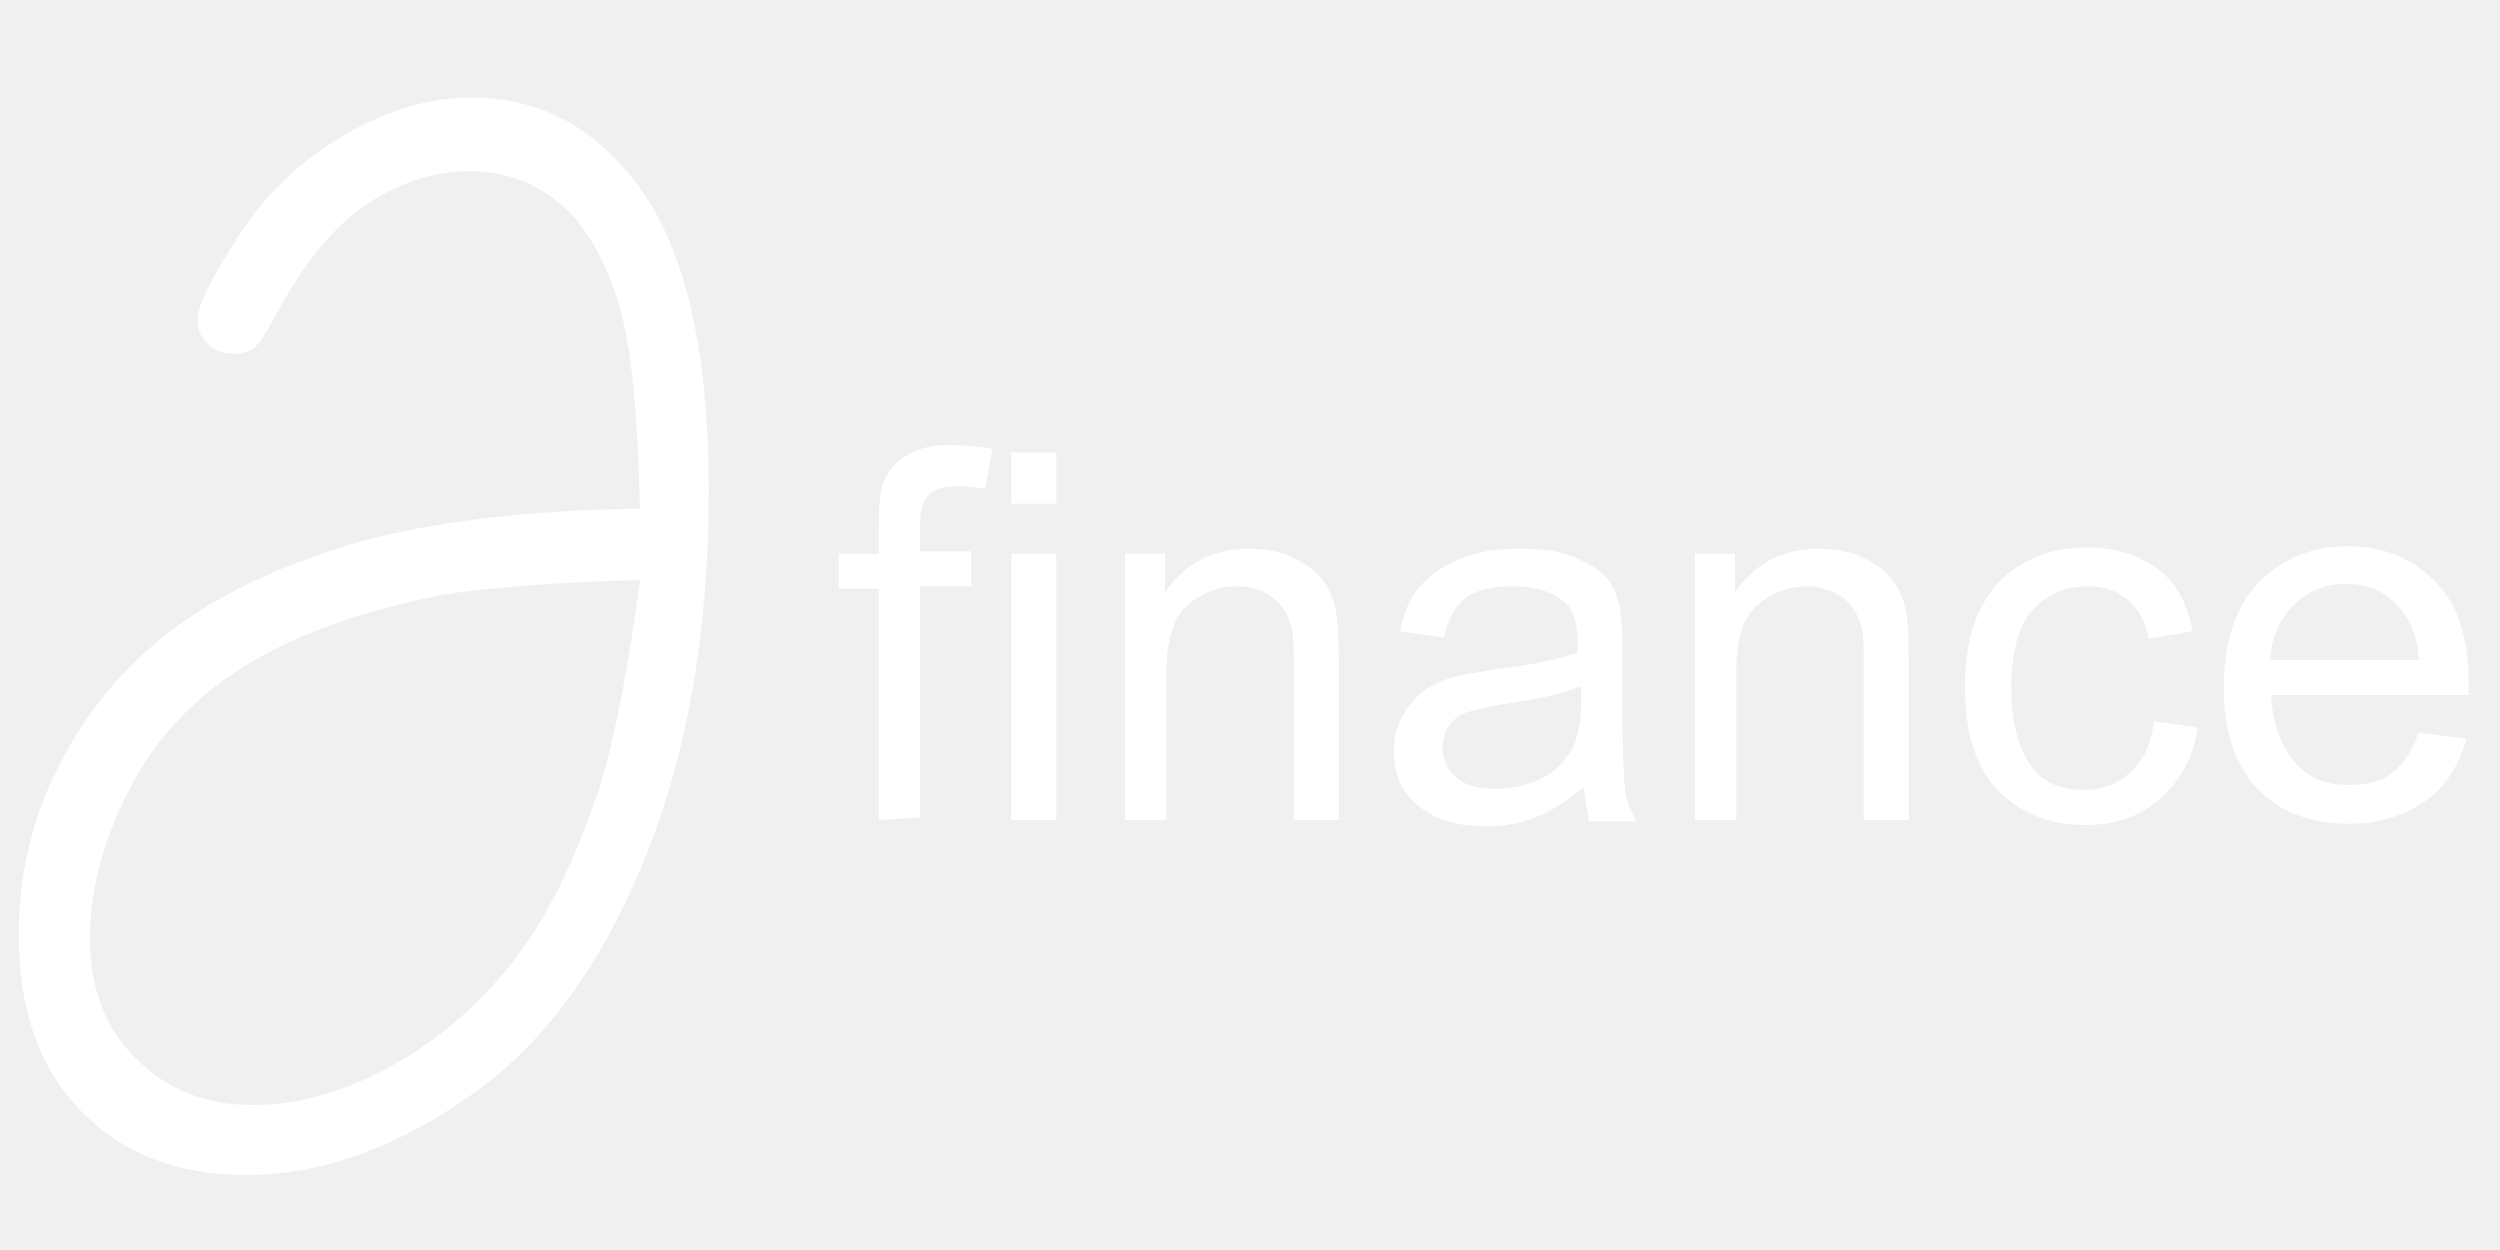
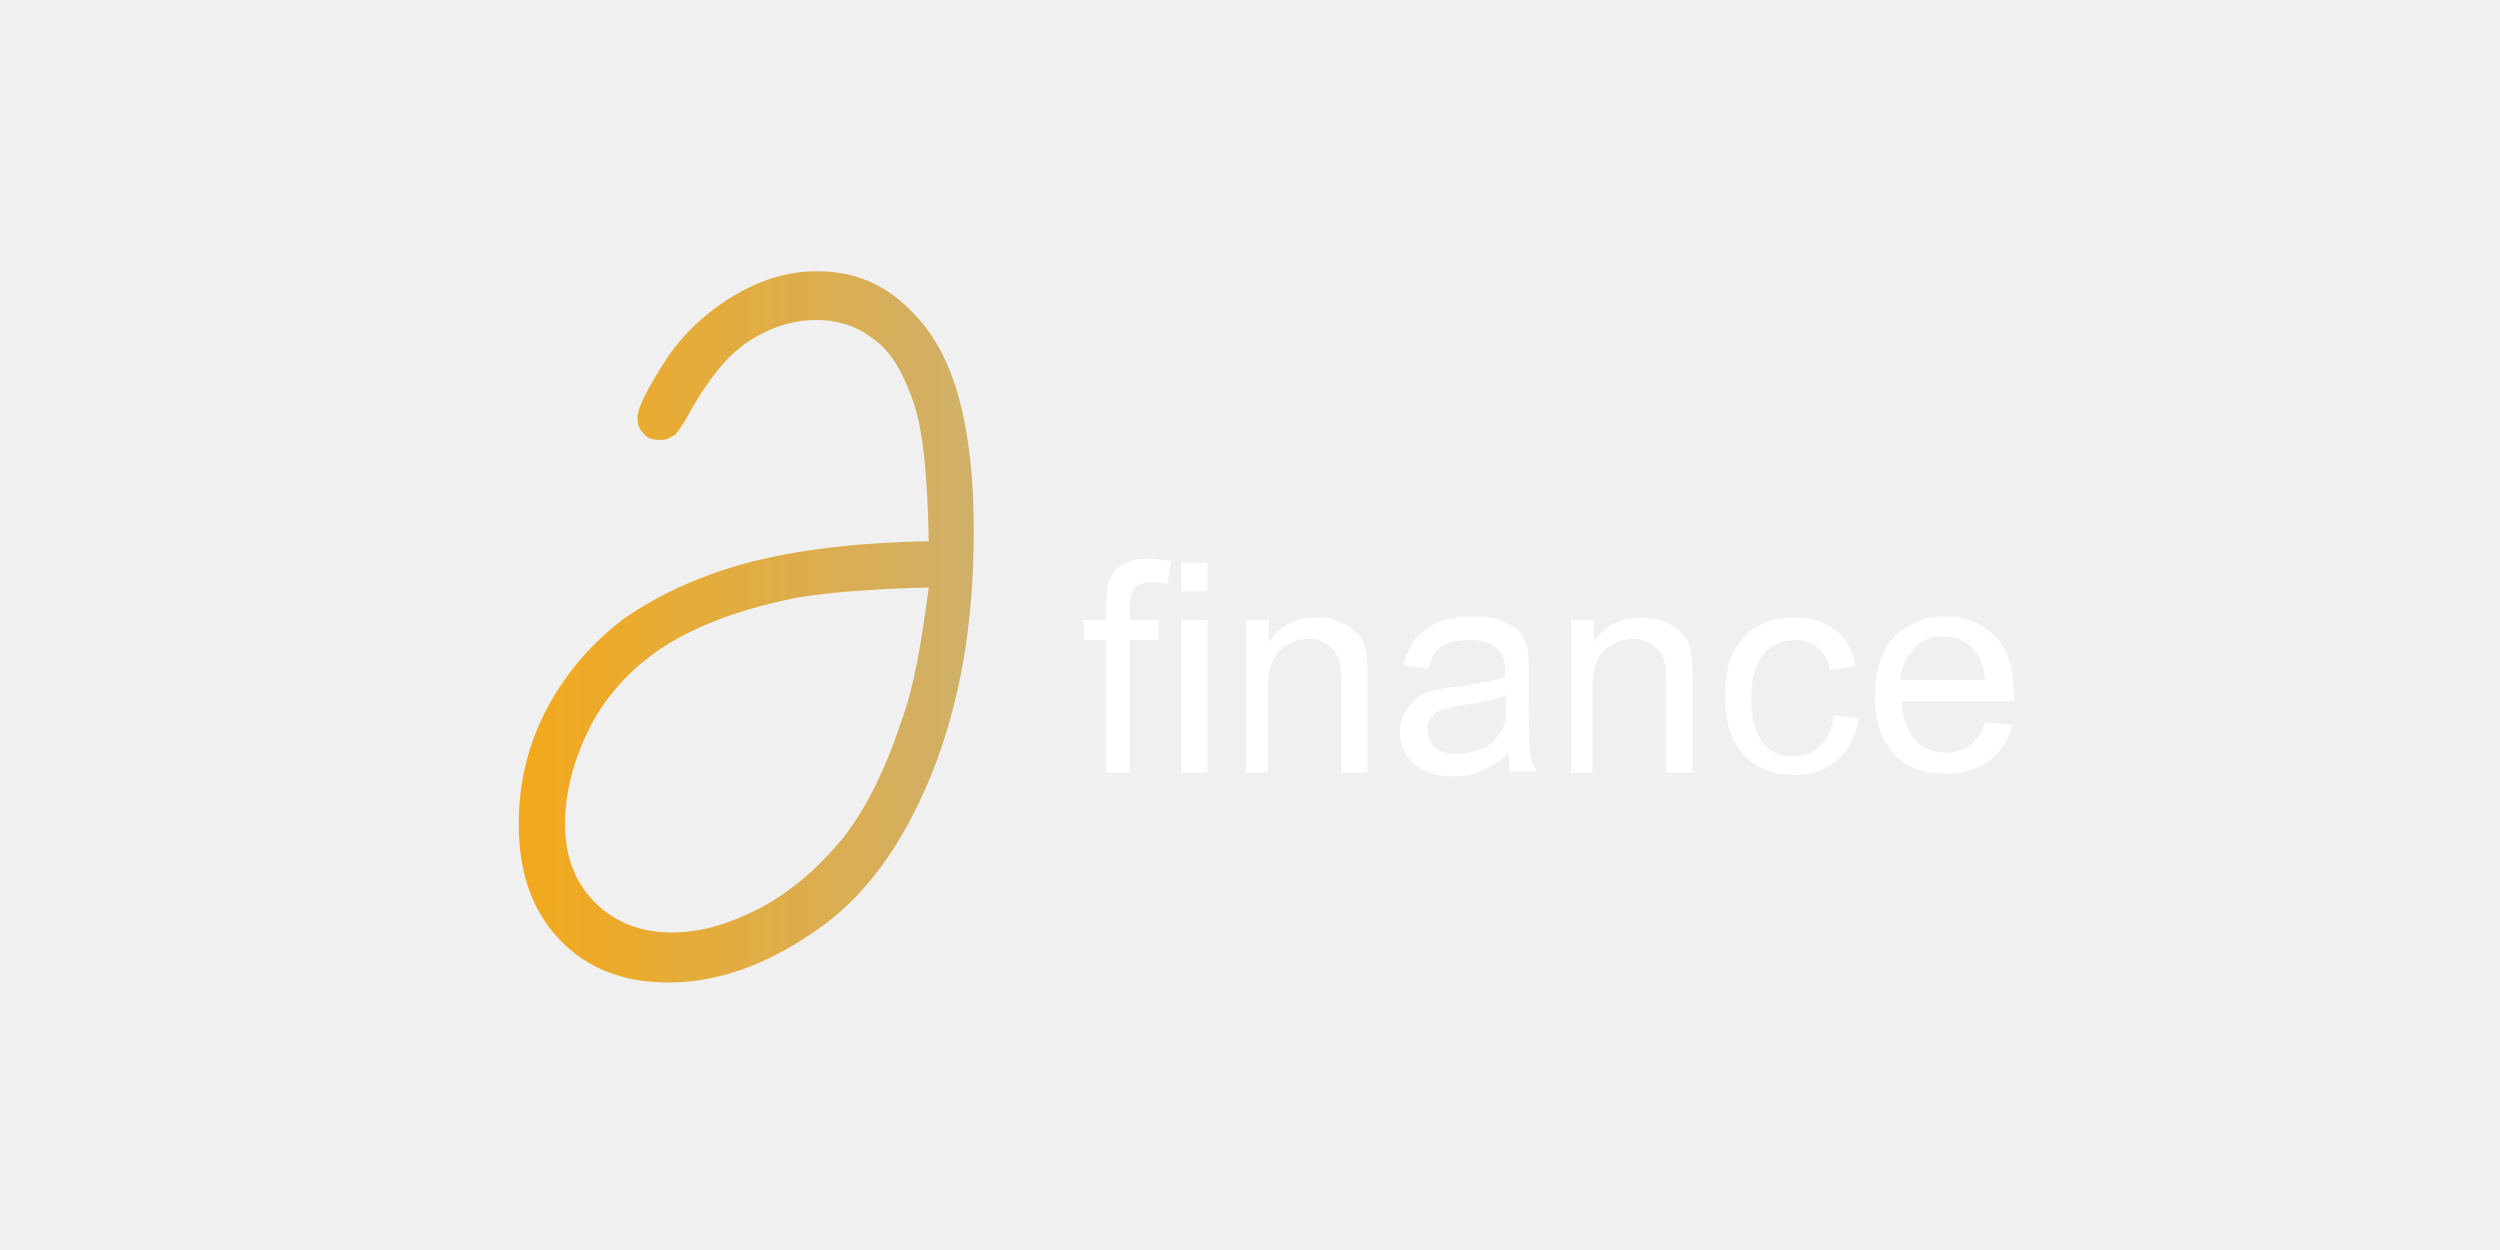
- <svg xmlns="http://www.w3.org/2000/svg" version="1.1" id="Oikos" x="0px" y="0px" viewBox="-299 351 200 100" style="enable-background:new -299 351 200 100;" xml:space="preserve">
+ <svg xmlns="http://www.w3.org/2000/svg" version="1.1" id="Oikos" x="0px" y="0px" viewBox="65 -15 200 100" style="enable-background:new 65 -15 200 100;" xml:space="preserve">
  <style type="text/css">
	.st0{fill:#FFFFFF;}
+ 	.st1{fill:url(#Derive_1_);}
</style>
-   <path id="E" class="st0" d="M-105.5,409.6l3.8,0.5c-0.6,2.2-1.7,3.9-3.3,5c-1.6,1.1-3.6,1.8-6,1.8c-3.1,0-5.6-0.9-7.4-2.8  c-1.8-1.9-2.7-4.6-2.7-8.1c0-3.5,0.9-6.4,2.7-8.3c1.8-1.9,4.2-3,7.2-3c2.8,0,5.1,0.9,7,2.8s2.7,4.7,2.7,8.2c0,0.2,0,0.6,0,0.9h-15.8  c0.1,2.4,0.8,4.1,1.9,5.4c1.1,1.3,2.6,1.8,4.4,1.8c1.4,0,2.5-0.3,3.4-1C-106.8,412.2-106.1,411.2-105.5,409.6z M-117.4,403.8h11.9  c-0.1-1.8-0.6-3.1-1.4-4c-1.1-1.4-2.6-2.1-4.4-2.1c-1.7,0-3.1,0.6-4.2,1.7S-117.3,402-117.4,403.8z" />
-   <path id="C" class="st0" d="M-126.7,408.7l3.5,0.5c-0.3,2.4-1.4,4.3-3,5.7c-1.6,1.4-3.5,2.1-5.9,2.1c-3,0-5.2-0.9-7.1-2.8  c-1.8-1.9-2.6-4.7-2.6-8.2c0-2.3,0.3-4.3,1.1-6c0.8-1.7,1.9-3,3.5-3.9c1.6-0.9,3.2-1.3,5.1-1.3c2.3,0,4.2,0.6,5.7,1.7  c1.5,1.1,2.4,2.8,2.8,5l-3.5,0.6c-0.3-1.5-0.9-2.5-1.8-3.2c-0.9-0.7-1.8-1-3.1-1c-1.8,0-3.3,0.7-4.4,1.9s-1.7,3.4-1.7,6.2  c0,2.8,0.6,4.9,1.6,6.3c1,1.4,2.5,1.9,4.3,1.9c1.4,0,2.6-0.5,3.5-1.3C-127.6,412-126.9,410.6-126.7,408.7z" />
-   <path id="N_1_" class="st0" d="M-163.4,416.6v-21.3h3.2v3.1c1.6-2.4,3.9-3.5,6.7-3.5c1.3,0,2.5,0.2,3.5,0.7c1,0.5,1.8,1,2.4,1.8  c0.6,0.8,0.9,1.6,1.1,2.6c0.1,0.7,0.2,1.8,0.2,3.5v13.1h-3.6v-13c0-1.5-0.1-2.6-0.5-3.3c-0.3-0.7-0.8-1.3-1.5-1.7s-1.6-0.7-2.5-0.7  c-1.5,0-2.8,0.5-4,1.5s-1.7,2.8-1.7,5.6v11.6C-160,416.6-163.4,416.6-163.4,416.6z" />
-   <path id="A" class="st0" d="M-172.3,414c-1.4,1.1-2.6,1.9-3.9,2.4c-1.3,0.5-2.5,0.7-4,0.7c-2.4,0-4.1-0.6-5.4-1.7  c-1.3-1.1-1.9-2.6-1.9-4.3c0-1,0.2-1.9,0.7-2.8c0.5-0.9,1.1-1.6,1.8-2.1c0.7-0.5,1.6-0.9,2.6-1.1c0.7-0.2,1.8-0.3,3.2-0.6  c3-0.3,5-0.8,6.4-1.3c0-0.5,0-0.8,0-0.9c0-1.5-0.3-2.5-1-3.1c-0.9-0.8-2.3-1.3-4.1-1.3c-1.7,0-3,0.3-3.8,0.9s-1.4,1.6-1.8,3.2  l-3.5-0.5c0.3-1.5,0.8-2.7,1.6-3.6c0.8-0.9,1.8-1.6,3.2-2.2c1.4-0.6,3-0.8,4.8-0.8c1.8,0,3.3,0.2,4.4,0.7c1.1,0.5,1.9,0.9,2.5,1.6  c0.6,0.7,0.9,1.5,1.1,2.5c0.1,0.6,0.2,1.7,0.2,3.3v4.8c0,3.3,0.1,5.5,0.2,6.4s0.5,1.7,0.9,2.5h-3.8  C-172,415.8-172.2,414.9-172.3,414z M-172.6,405.9c-1.3,0.6-3.3,1-5.9,1.4c-1.5,0.2-2.5,0.5-3.2,0.7s-1.1,0.7-1.4,1.1  s-0.5,1.1-0.5,1.7c0,0.9,0.3,1.7,1.1,2.4c0.8,0.7,1.8,0.9,3.2,0.9c1.4,0,2.6-0.3,3.8-0.9c1.1-0.6,1.8-1.5,2.4-2.5  c0.3-0.8,0.6-2.1,0.6-3.6v-1.1H-172.6z" />
-   <path id="N" class="st0" d="M-209,416.6v-21.3h3.2v3.1c1.6-2.4,3.9-3.5,6.7-3.5c1.3,0,2.5,0.2,3.5,0.7s1.8,1,2.4,1.8  c0.6,0.8,0.9,1.6,1.1,2.6c0.1,0.7,0.2,1.8,0.2,3.5v13.1h-3.6v-13c0-1.5-0.1-2.6-0.5-3.3c-0.3-0.7-0.8-1.3-1.5-1.7  c-0.7-0.5-1.6-0.7-2.5-0.7c-1.5,0-2.8,0.5-4,1.5c-1.1,1-1.7,2.8-1.7,5.6v11.6C-205.6,416.6-209,416.6-209,416.6z" />
-   <path id="I" class="st0" d="M-218.1,391.3v-4.1h3.6v4.1H-218.1z M-218.1,416.6v-21.3h3.6v21.3C-214.5,416.6-218.1,416.6-218.1,416.6  z" />
-   <path id="F" class="st0" d="M-228.7,416.6v-18.5h-3.2v-2.8h3.2V393c0-1.5,0.1-2.5,0.3-3.2c0.3-0.9,0.9-1.7,1.8-2.3  c0.9-0.6,2.1-0.9,3.6-0.9c1,0,2.2,0.1,3.4,0.3l-0.6,3.2c-0.8-0.1-1.5-0.2-2.2-0.2c-1.1,0-1.8,0.2-2.3,0.7c-0.5,0.5-0.7,1.4-0.7,2.6  v1.9h4.1v2.8h-4.1v18.5L-228.7,416.6L-228.7,416.6z" />
-   <path id="Derive" class="st0" d="M-247.8,391.7c-0.2-8.4-0.8-14.3-2.1-17.6c-1.2-3.3-2.8-5.8-4.8-7.2c-2-1.5-4.2-2.2-6.7-2.2  c-2.9,0-5.6,0.9-8.2,2.6c-2.6,1.7-5.2,4.8-7.6,9.4c-0.7,1.2-1.2,2-1.6,2.2c-0.4,0.3-0.9,0.4-1.4,0.4c-0.9,0-1.6-0.2-2.2-0.8  c-0.6-0.6-0.8-1.2-0.8-1.9c0-1.2,1.2-3.5,3.4-6.9c2.2-3.4,5.1-6,8.5-8c3.4-1.9,6.7-2.9,9.9-2.9c4.8,0,8.7,1.7,12,5.3  c4.8,5,7.1,13.7,7.1,26.2c0,11.3-1.7,21-5.2,29.6c-3.5,8.5-8.1,14.8-14.1,18.9c-5.9,4.1-11.8,6.2-17.7,6.2c-5.5,0-9.9-1.7-13.2-5.1  c-3.4-3.5-5-8.1-5-14.1c0-5.1,1.2-9.8,3.5-14.1c2.3-4.3,5.4-7.9,9.3-10.7c3.9-2.8,8.7-5,14.6-6.7  C-264.1,392.7-256.7,391.8-247.8,391.7z M-247.8,397.4c-6.9,0.2-12.2,0.6-15.9,1.2c-6,1.2-11,2.9-15.1,5.3c-4.1,2.4-7.3,5.6-9.5,9.6  c-2.2,4-3.5,8.2-3.5,12.6c0,3.9,1.2,7.2,3.7,9.6c2.5,2.5,5.6,3.7,9.3,3.7c3.6,0,7.2-1,10.9-3s7-4.8,9.8-8.3  c2.8-3.5,5.1-8.2,7.1-14.2C-249.7,409.6-248.7,404.1-247.8,397.4z" />
+   <path id="E" class="st0" d="M223.8,42.8L226,43c-0.3,1.3-1,2.2-1.9,2.9c-0.9,0.6-2.1,1-3.4,1c-1.8,0-3.2-0.5-4.2-1.6  s-1.5-2.6-1.5-4.6s0.5-3.7,1.5-4.7s2.4-1.7,4.1-1.7c1.6,0,2.9,0.5,4,1.6s1.5,2.7,1.5,4.7c0,0.1,0,0.3,0,0.5h-9  c0.1,1.4,0.5,2.3,1.1,3.1c0.6,0.7,1.5,1,2.5,1c0.8,0,1.4-0.2,1.9-0.6C223.1,44.2,223.5,43.7,223.8,42.8z M217,39.4h6.8  c-0.1-1-0.3-1.8-0.8-2.3c-0.6-0.8-1.5-1.2-2.5-1.2c-1,0-1.8,0.3-2.4,1C217.5,37.6,217.1,38.4,217,39.4z" />
+   <path id="C" class="st0" d="M211.7,42.2l2,0.3c-0.2,1.4-0.8,2.5-1.7,3.3c-0.9,0.8-2,1.2-3.4,1.2c-1.7,0-3-0.5-4.1-1.6  c-1-1.1-1.5-2.7-1.5-4.7c0-1.3,0.2-2.5,0.6-3.4c0.5-1,1.1-1.7,2-2.2s1.8-0.7,2.9-0.7c1.3,0,2.4,0.3,3.3,1c0.9,0.6,1.4,1.6,1.6,2.9  l-2,0.3c-0.2-0.9-0.5-1.4-1-1.8c-0.5-0.4-1-0.6-1.8-0.6c-1,0-1.9,0.4-2.5,1.1c-0.6,0.7-1,1.9-1,3.5c0,1.6,0.3,2.8,0.9,3.6  c0.6,0.8,1.4,1.1,2.5,1.1c0.8,0,1.5-0.3,2-0.7C211.2,44.1,211.6,43.3,211.7,42.2z" />
+   <path id="N_1_" class="st0" d="M190.7,46.8V34.6h1.8v1.8c0.9-1.4,2.2-2,3.8-2c0.7,0,1.4,0.1,2,0.4c0.6,0.3,1,0.6,1.4,1  s0.5,0.9,0.6,1.5c0.1,0.4,0.1,1,0.1,2v7.5h-2.1v-7.4c0-0.9-0.1-1.5-0.3-1.9c-0.2-0.4-0.5-0.7-0.9-1c-0.4-0.2-0.9-0.4-1.4-0.4  c-0.9,0-1.6,0.3-2.3,0.9c-0.7,0.6-1,1.6-1,3.2v6.6C192.7,46.8,190.7,46.8,190.7,46.8z" />
+   <path id="A" class="st0" d="M185.7,45.3c-0.8,0.6-1.5,1.1-2.2,1.4c-0.7,0.3-1.4,0.4-2.3,0.4c-1.4,0-2.3-0.3-3.1-1  c-0.7-0.6-1.1-1.5-1.1-2.5c0-0.6,0.1-1.1,0.4-1.6s0.6-0.9,1-1.2s0.9-0.5,1.5-0.6c0.4-0.1,1-0.2,1.8-0.3c1.7-0.2,2.9-0.5,3.7-0.7  c0-0.3,0-0.5,0-0.5c0-0.9-0.2-1.4-0.6-1.8c-0.5-0.5-1.3-0.7-2.3-0.7c-1,0-1.7,0.2-2.2,0.5c-0.5,0.3-0.8,0.9-1,1.8l-2-0.3  c0.2-0.9,0.5-1.5,0.9-2.1c0.5-0.5,1-0.9,1.8-1.3c0.8-0.3,1.7-0.5,2.7-0.5s1.9,0.1,2.5,0.4c0.6,0.3,1.1,0.5,1.4,0.9  c0.3,0.4,0.5,0.9,0.6,1.4c0.1,0.3,0.1,1,0.1,1.9v2.7c0,1.9,0.1,3.1,0.1,3.7c0.1,0.5,0.3,1,0.5,1.4h-2.2  C185.8,46.3,185.7,45.8,185.7,45.3z M185.5,40.6c-0.7,0.3-1.9,0.6-3.4,0.8c-0.9,0.1-1.4,0.3-1.8,0.4c-0.4,0.1-0.6,0.4-0.8,0.6  s-0.3,0.6-0.3,1c0,0.5,0.2,1,0.6,1.4c0.5,0.4,1,0.5,1.8,0.5s1.5-0.2,2.2-0.5c0.6-0.3,1-0.9,1.4-1.4c0.2-0.5,0.3-1.2,0.3-2.1  L185.5,40.6L185.5,40.6L185.5,40.6z" />
+   <path id="N" class="st0" d="M164.7,46.8V34.6h1.8v1.8c0.9-1.4,2.2-2,3.8-2c0.7,0,1.4,0.1,2,0.4c0.6,0.3,1,0.6,1.4,1s0.5,0.9,0.6,1.5  c0.1,0.4,0.1,1,0.1,2v7.5h-2.1v-7.4c0-0.9-0.1-1.5-0.3-1.9c-0.2-0.4-0.5-0.7-0.9-1c-0.4-0.3-0.9-0.4-1.4-0.4c-0.9,0-1.6,0.3-2.3,0.9  c-0.6,0.6-1,1.6-1,3.2v6.6C166.7,46.8,164.7,46.8,164.7,46.8z" />
+   <path id="I" class="st0" d="M159.5,32.3V30h2.1v2.3H159.5z M159.5,46.8V34.6h2.1v12.2H159.5z" />
+   <path id="F" class="st0" d="M153.5,46.8V36.2h-1.8v-1.6h1.8v-1.3c0-0.9,0.1-1.4,0.2-1.8c0.2-0.5,0.5-1,1-1.3  c0.5-0.3,1.2-0.5,2.1-0.5c0.6,0,1.3,0.1,1.9,0.2l-0.3,1.8c-0.5-0.1-0.9-0.1-1.3-0.1c-0.6,0-1,0.1-1.3,0.4c-0.3,0.3-0.4,0.8-0.4,1.5  v1.1h2.3v1.6h-2.3v10.6L153.5,46.8L153.5,46.8z" />
+   <linearGradient id="Derive_1_" gradientUnits="userSpaceOnUse" x1="106.582" y1="35.015" x2="142.963" y2="35.015">
+     <stop offset="0" style="stop-color:#F3A91C" />
+     <stop offset="1" style="stop-color:#D0B06A" />
+   </linearGradient>
+   <path id="Derive" class="st1" d="M139.3,28.3c-0.1-5.5-0.5-9.4-1.4-11.6c-0.8-2.2-1.8-3.8-3.2-4.7c-1.3-1-2.8-1.4-4.4-1.4  c-1.9,0-3.7,0.6-5.4,1.7c-1.7,1.1-3.4,3.2-5,6.2c-0.5,0.8-0.8,1.3-1.1,1.4c-0.3,0.2-0.6,0.3-0.9,0.3c-0.6,0-1.1-0.1-1.4-0.5  c-0.4-0.4-0.5-0.8-0.5-1.3c0-0.8,0.8-2.3,2.2-4.5c1.4-2.2,3.4-4,5.6-5.3c2.2-1.3,4.4-1.9,6.5-1.9c3.2,0,5.7,1.1,7.9,3.5  c3.2,3.3,4.7,9,4.7,17.3c0,7.4-1.1,13.8-3.4,19.5c-2.3,5.6-5.3,9.8-9.3,12.5c-3.9,2.7-7.8,4.1-11.7,4.1c-3.6,0-6.5-1.1-8.7-3.4  c-2.2-2.3-3.3-5.3-3.3-9.3c0-3.4,0.8-6.5,2.3-9.3c1.5-2.8,3.6-5.2,6.1-7.1c2.6-1.8,5.7-3.3,9.6-4.4C128.6,29,133.5,28.4,139.3,28.3z   M139.3,32c-4.5,0.1-8,0.4-10.5,0.8c-4,0.8-7.2,1.9-10,3.5c-2.7,1.6-4.8,3.7-6.3,6.3c-1.4,2.6-2.3,5.4-2.3,8.3  c0,2.6,0.8,4.7,2.4,6.3c1.6,1.6,3.7,2.4,6.1,2.4c2.4,0,4.7-0.7,7.2-2c2.4-1.3,4.6-3.2,6.5-5.5c1.8-2.3,3.4-5.4,4.7-9.4  C138.1,40.1,138.7,36.5,139.3,32z" />
</svg>
